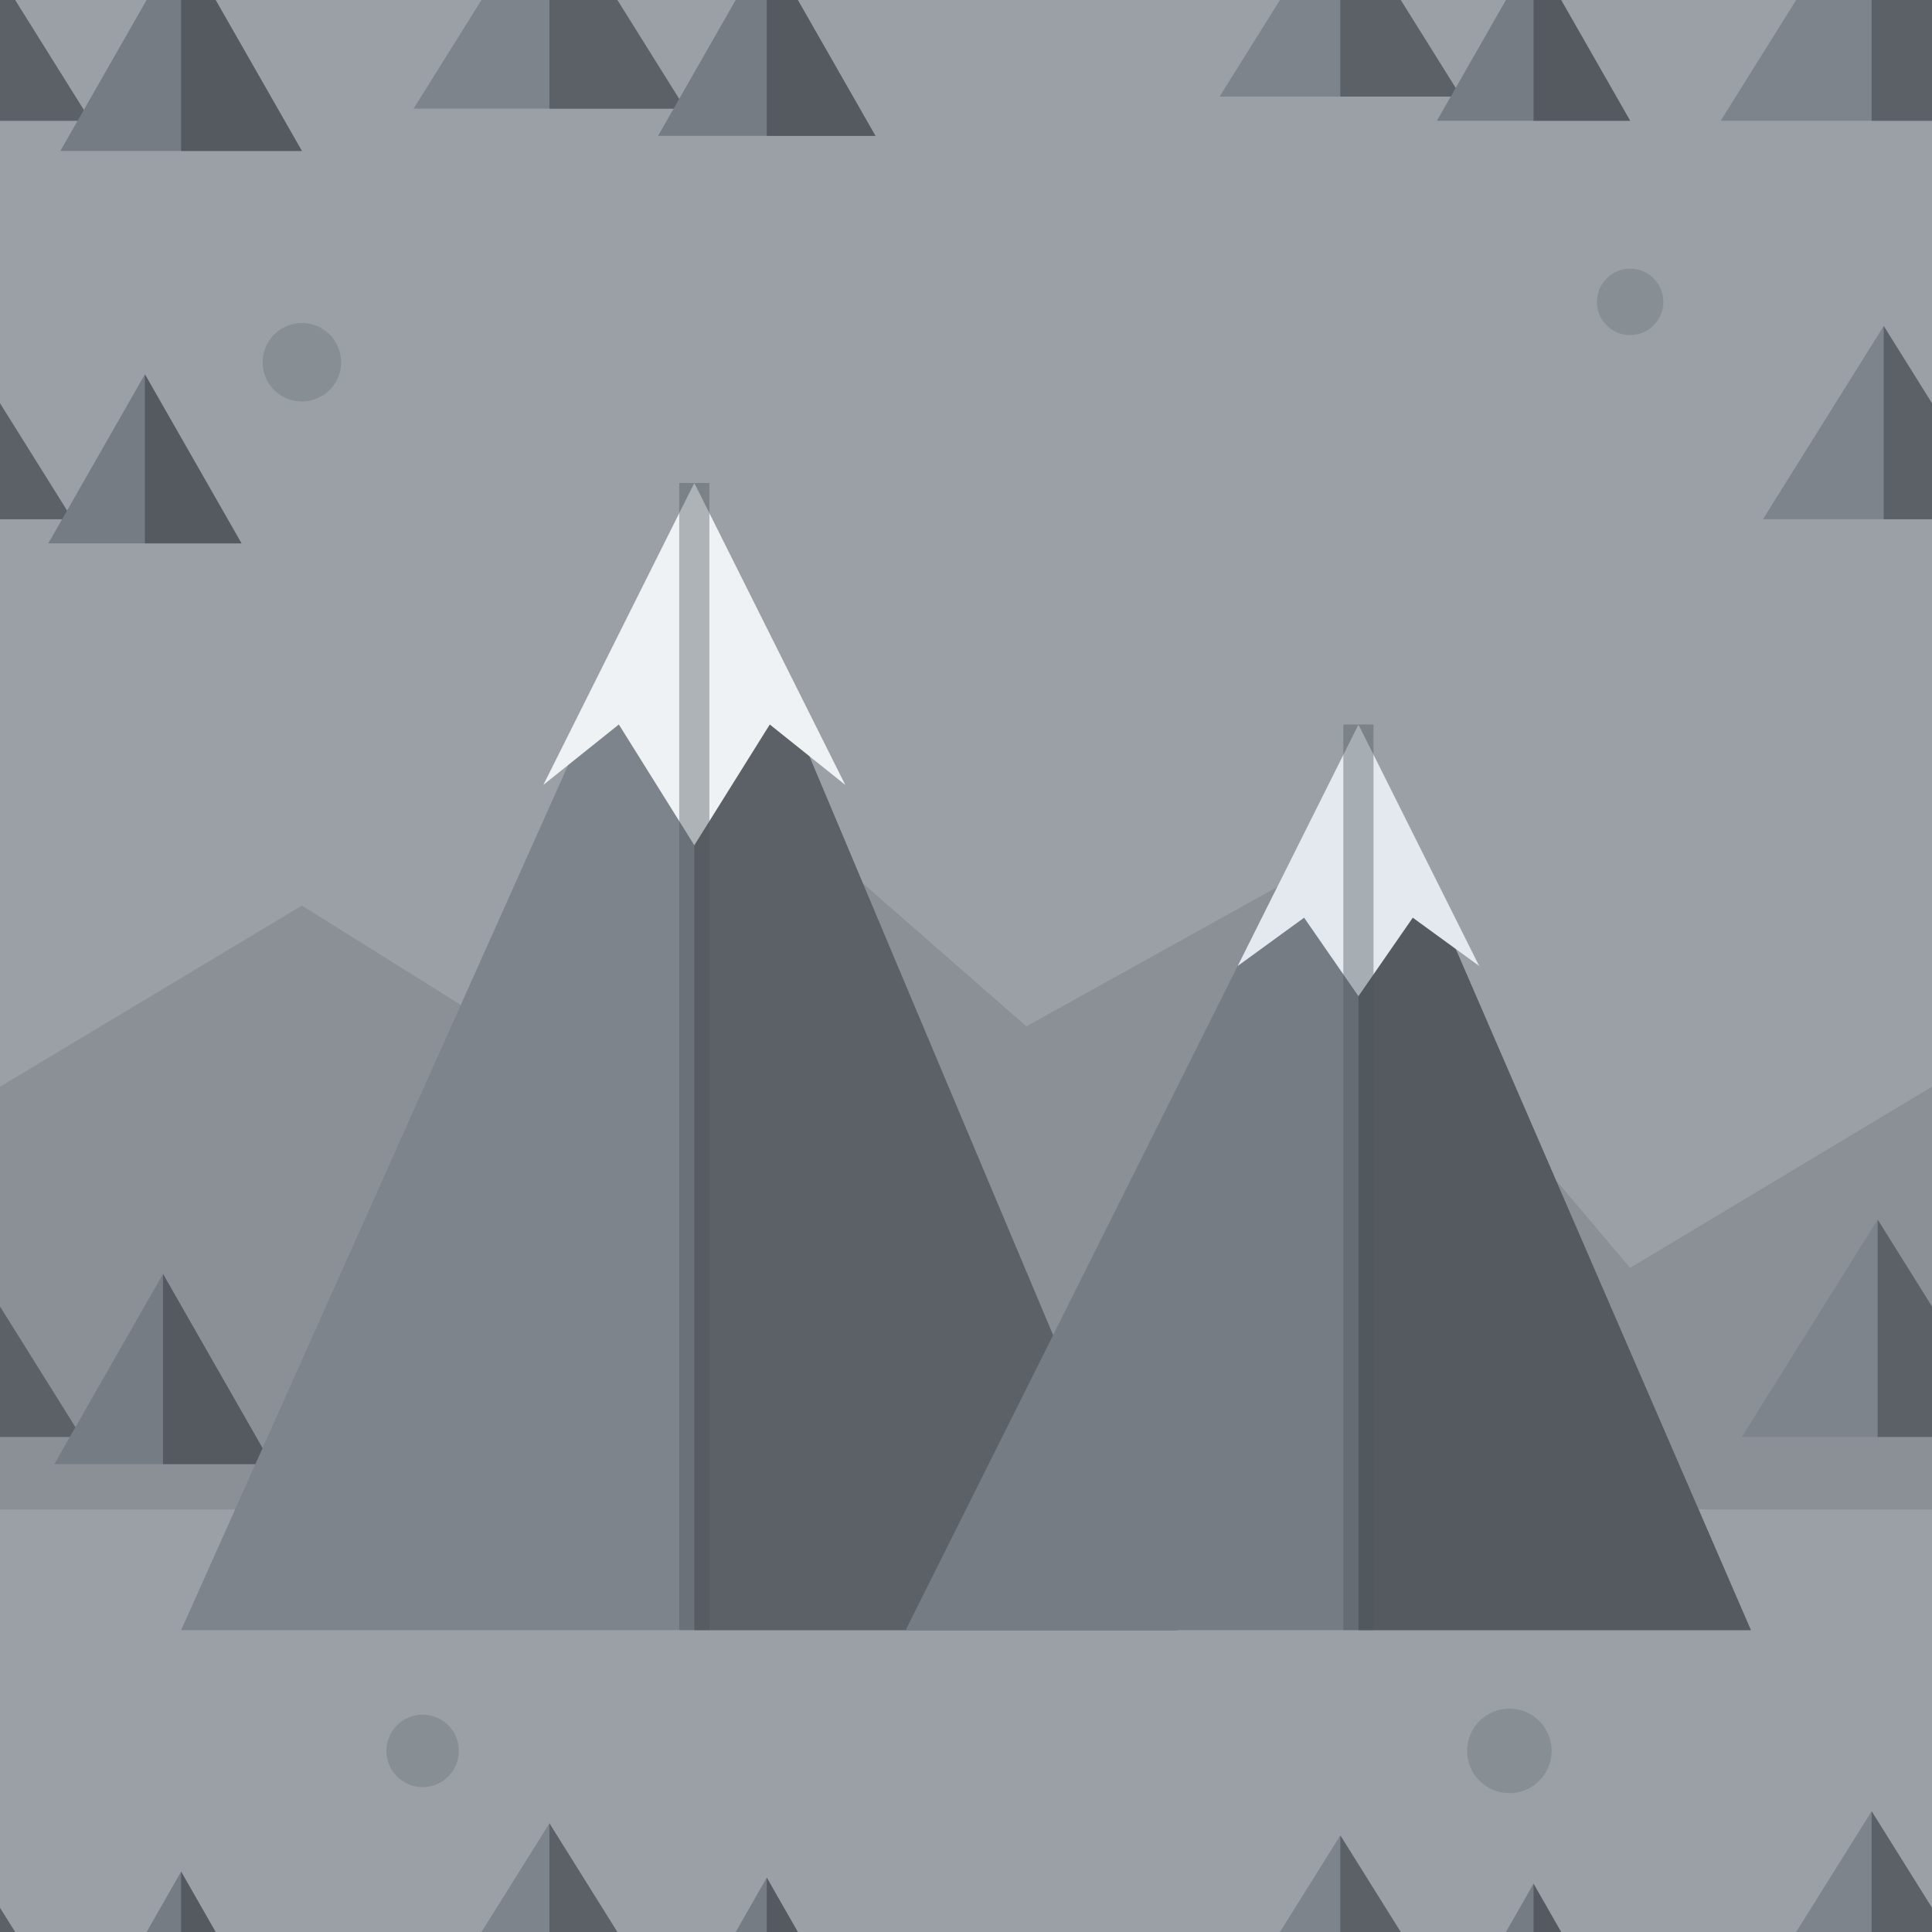
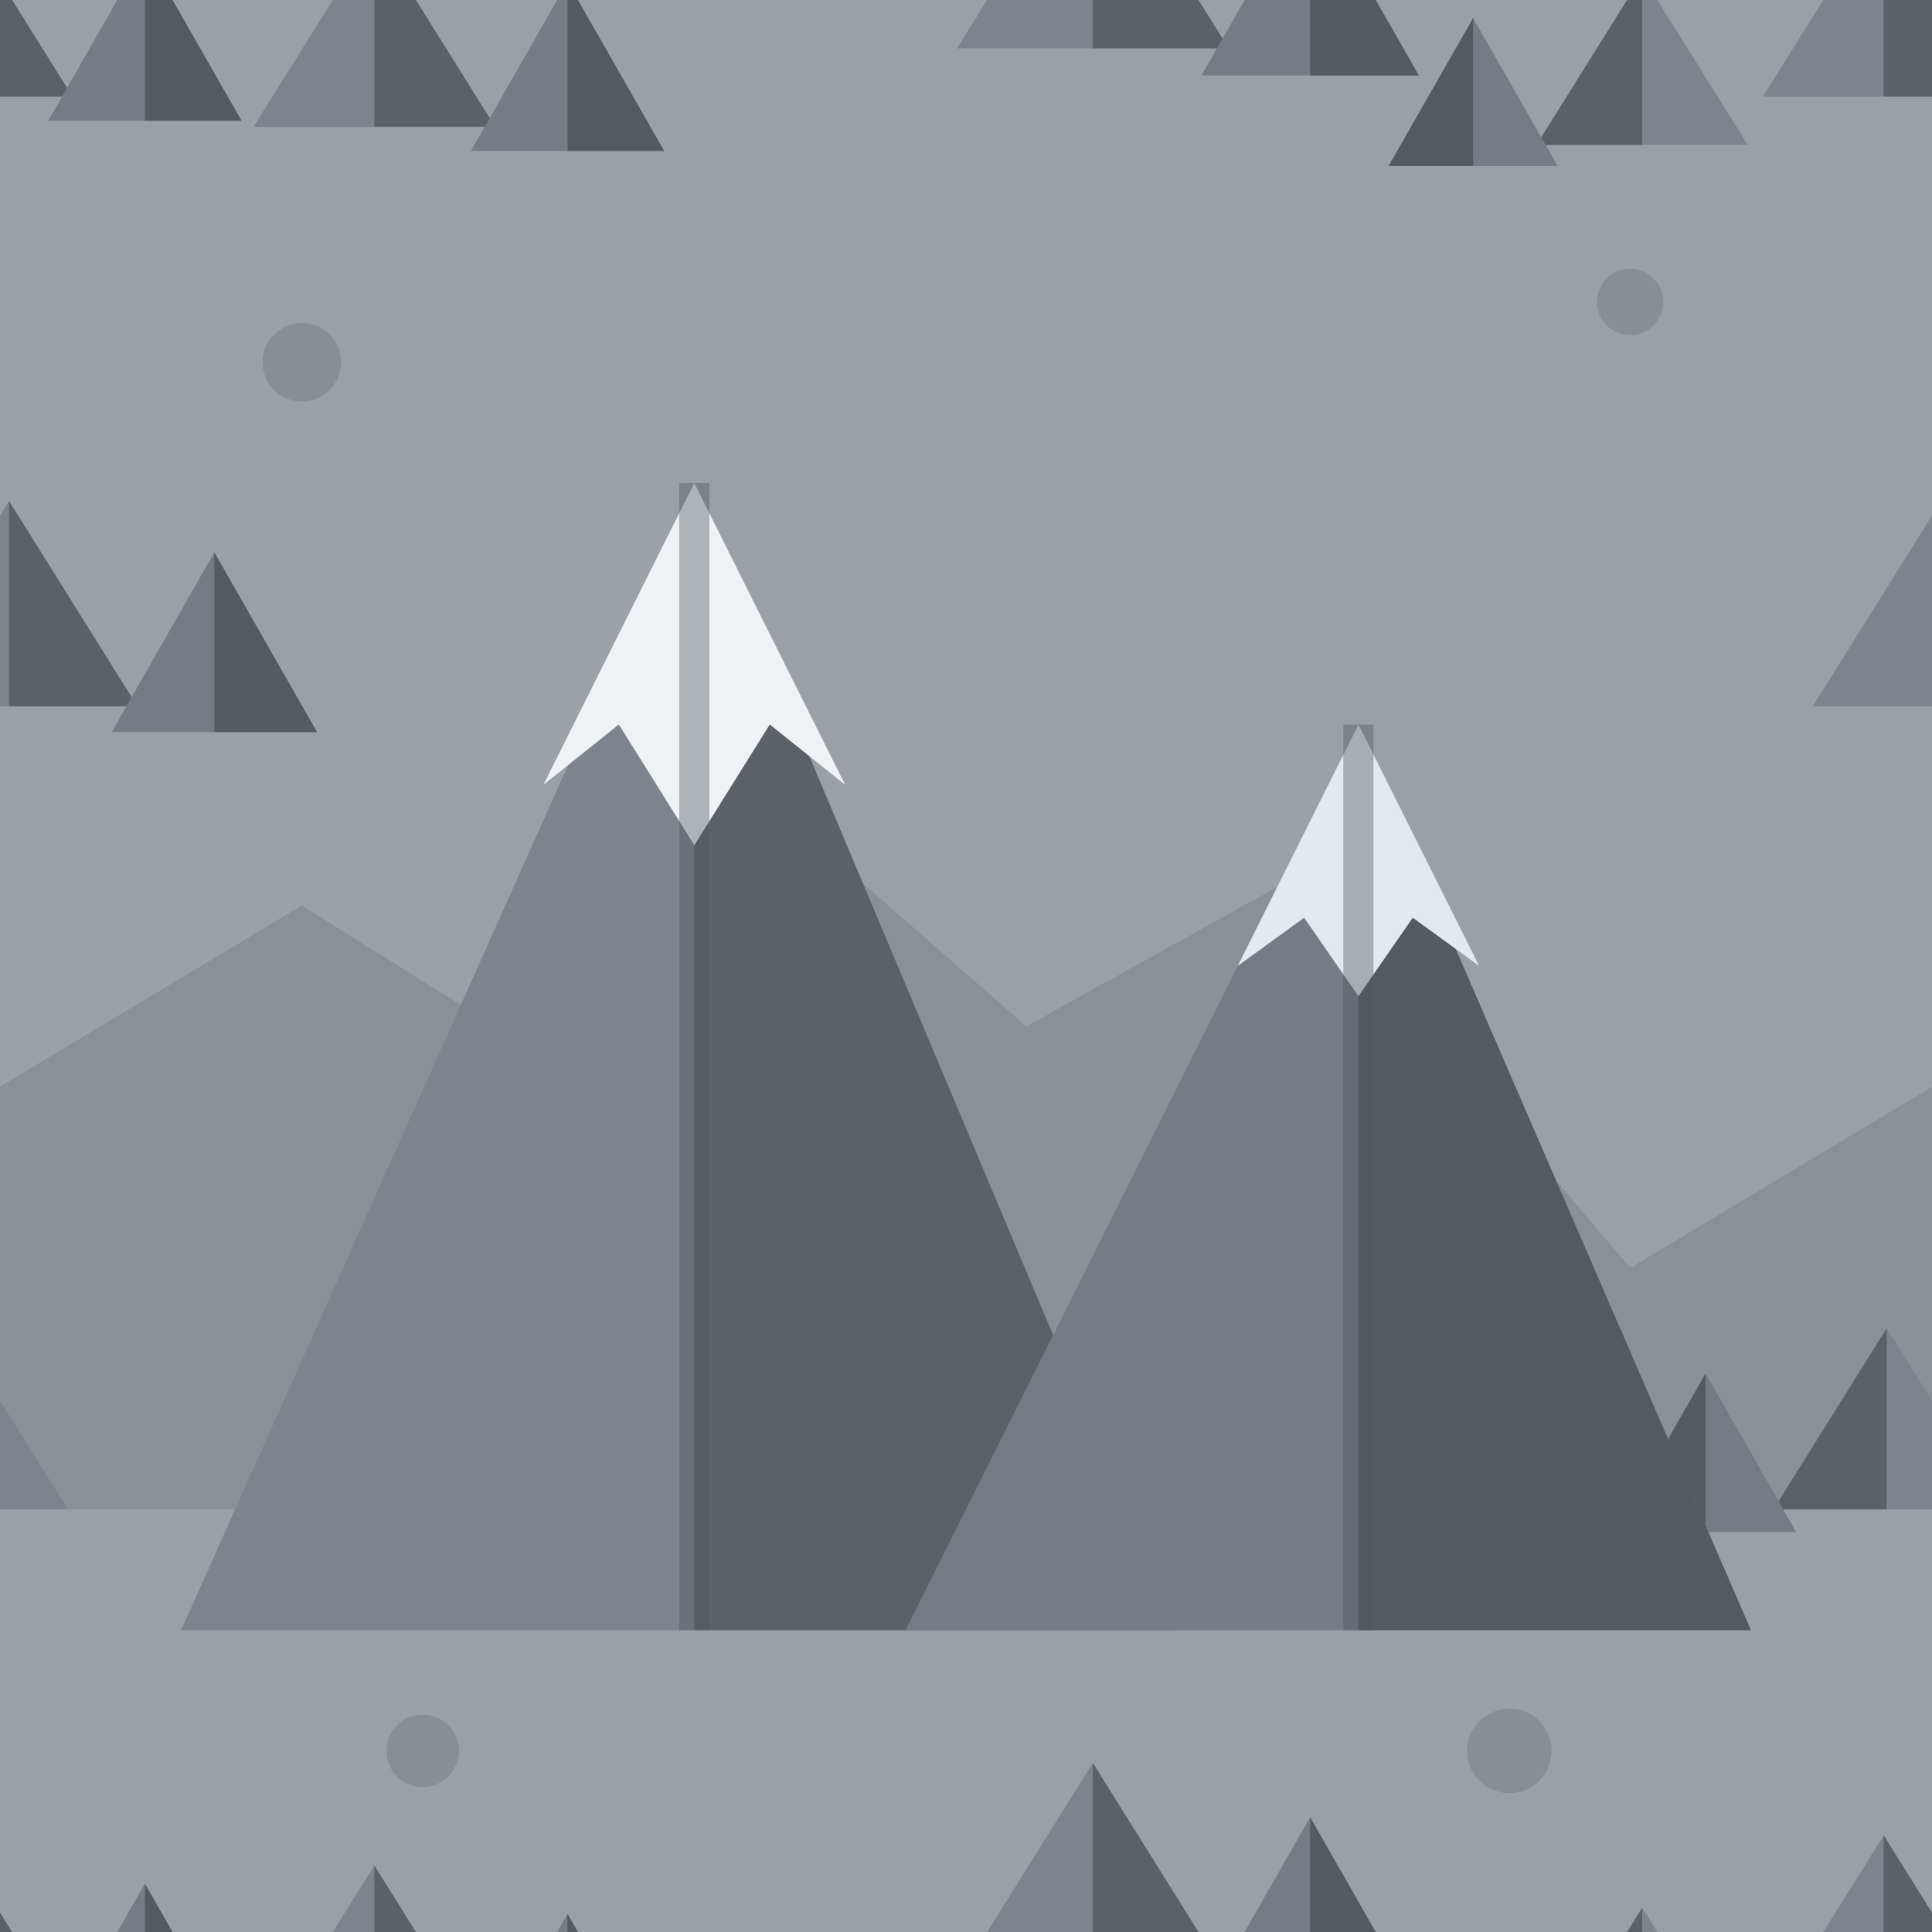
<svg xmlns="http://www.w3.org/2000/svg" viewBox="0 0 64 64">
  <defs>
    <g id="er">
      <polygon points="-7,4 -2,-4 3,4" fill="#7d848c" />
      <polygon points="-2,-4 -2,4 3,4" fill="#5b6167" />
      <polygon points="2,5 6,-2 10,5" fill="#757c84" />
      <polygon points="6,-2 6,5 10,5" fill="#545a60" />
    </g>
  </defs>
  <rect width="64" height="64" fill="#9aa0a6" />
  <g fill="#878e94">
    <circle cx="10" cy="12" r="1.3" />
    <circle cx="54" cy="10" r="1.1" />
    <circle cx="14" cy="58" r="1.2" />
    <circle cx="50" cy="58" r="1.4" />
  </g>
  <path d="M0 36 L10 30 L18 35 L26 27 L34 34 L43 29 L54 42 L64 36 L64 50 L0 50 Z" fill="#8a9096" />
  <g>
-     <use href="#er" transform="translate(0 0)" />
-     <use href="#er" transform="translate(64 0)" />
-     <use href="#er" transform="translate(0 64)" />
-     <use href="#er" transform="translate(64 64)" />
-     <use href="#er" transform="translate(0 14) scale(0.8)" />
-     <use href="#er" transform="translate(64 14) scale(0.8)" />
-     <use href="#er" transform="translate(0 44) scale(0.9)" />
-     <use href="#er" transform="translate(64 44) scale(0.9)" />
-     <use href="#er" transform="translate(20 0) scale(0.9)" />
-     <use href="#er" transform="translate(20 64) scale(0.9)" />
-     <use href="#er" transform="translate(46 0) scale(0.8)" />
-     <use href="#er" transform="translate(46 64) scale(0.8)" />
+     <use href="#er" transform="translate(0 0) scale(0.8)" />
+     <use href="#er" transform="translate(64 0) scale(0.8)" />
+     <use href="#er" transform="translate(0 64) scale(0.8)" />
+     <use href="#er" transform="translate(64 64) scale(0.8)" />
+     <use href="#er" transform="translate(2 20) scale(0.85)" />
+     <use href="#er" transform="translate(66 20) scale(0.85)" />
+     <use href="#er" transform="translate(-3 47) scale(-0.75 0.75)" />
+     <use href="#er" transform="translate(61 47) scale(-0.75 0.75)" />
+     <use href="#er" transform="translate(14 1) scale(0.8)" />
+     <use href="#er" transform="translate(14 65) scale(0.8)" />
+     <use href="#er" transform="translate(38 -2) scale(0.9)" />
+     <use href="#er" transform="translate(38 62) scale(0.9)" />
+     <use href="#er" transform="translate(53 2) scale(-0.7 0.7)" />
+     <use href="#er" transform="translate(53 66) scale(-0.7 0.7)" />
  </g>
  <polygon points="6,54 23,16 39,54" fill="#7d848c" />
  <polygon points="23,16 23,54 39,54" fill="#5b6167" />
  <polygon points="30,54 45,24 58,54" fill="#757c84" />
  <polygon points="45,24 45,54 58,54" fill="#545a60" />
  <polygon points="23,16 28,26 25.5,24 23,28 20.5,24 18,26" fill="#eef2f5" />
  <polygon points="45,24 49,32 46.8,30.4 45,33 43.2,30.4 41,32" fill="#e3e9ee" />
  <path d="M23 16 L23 54 M45 24 L45 54" stroke="#4e545a" stroke-width="1" opacity="0.4" />
</svg>
